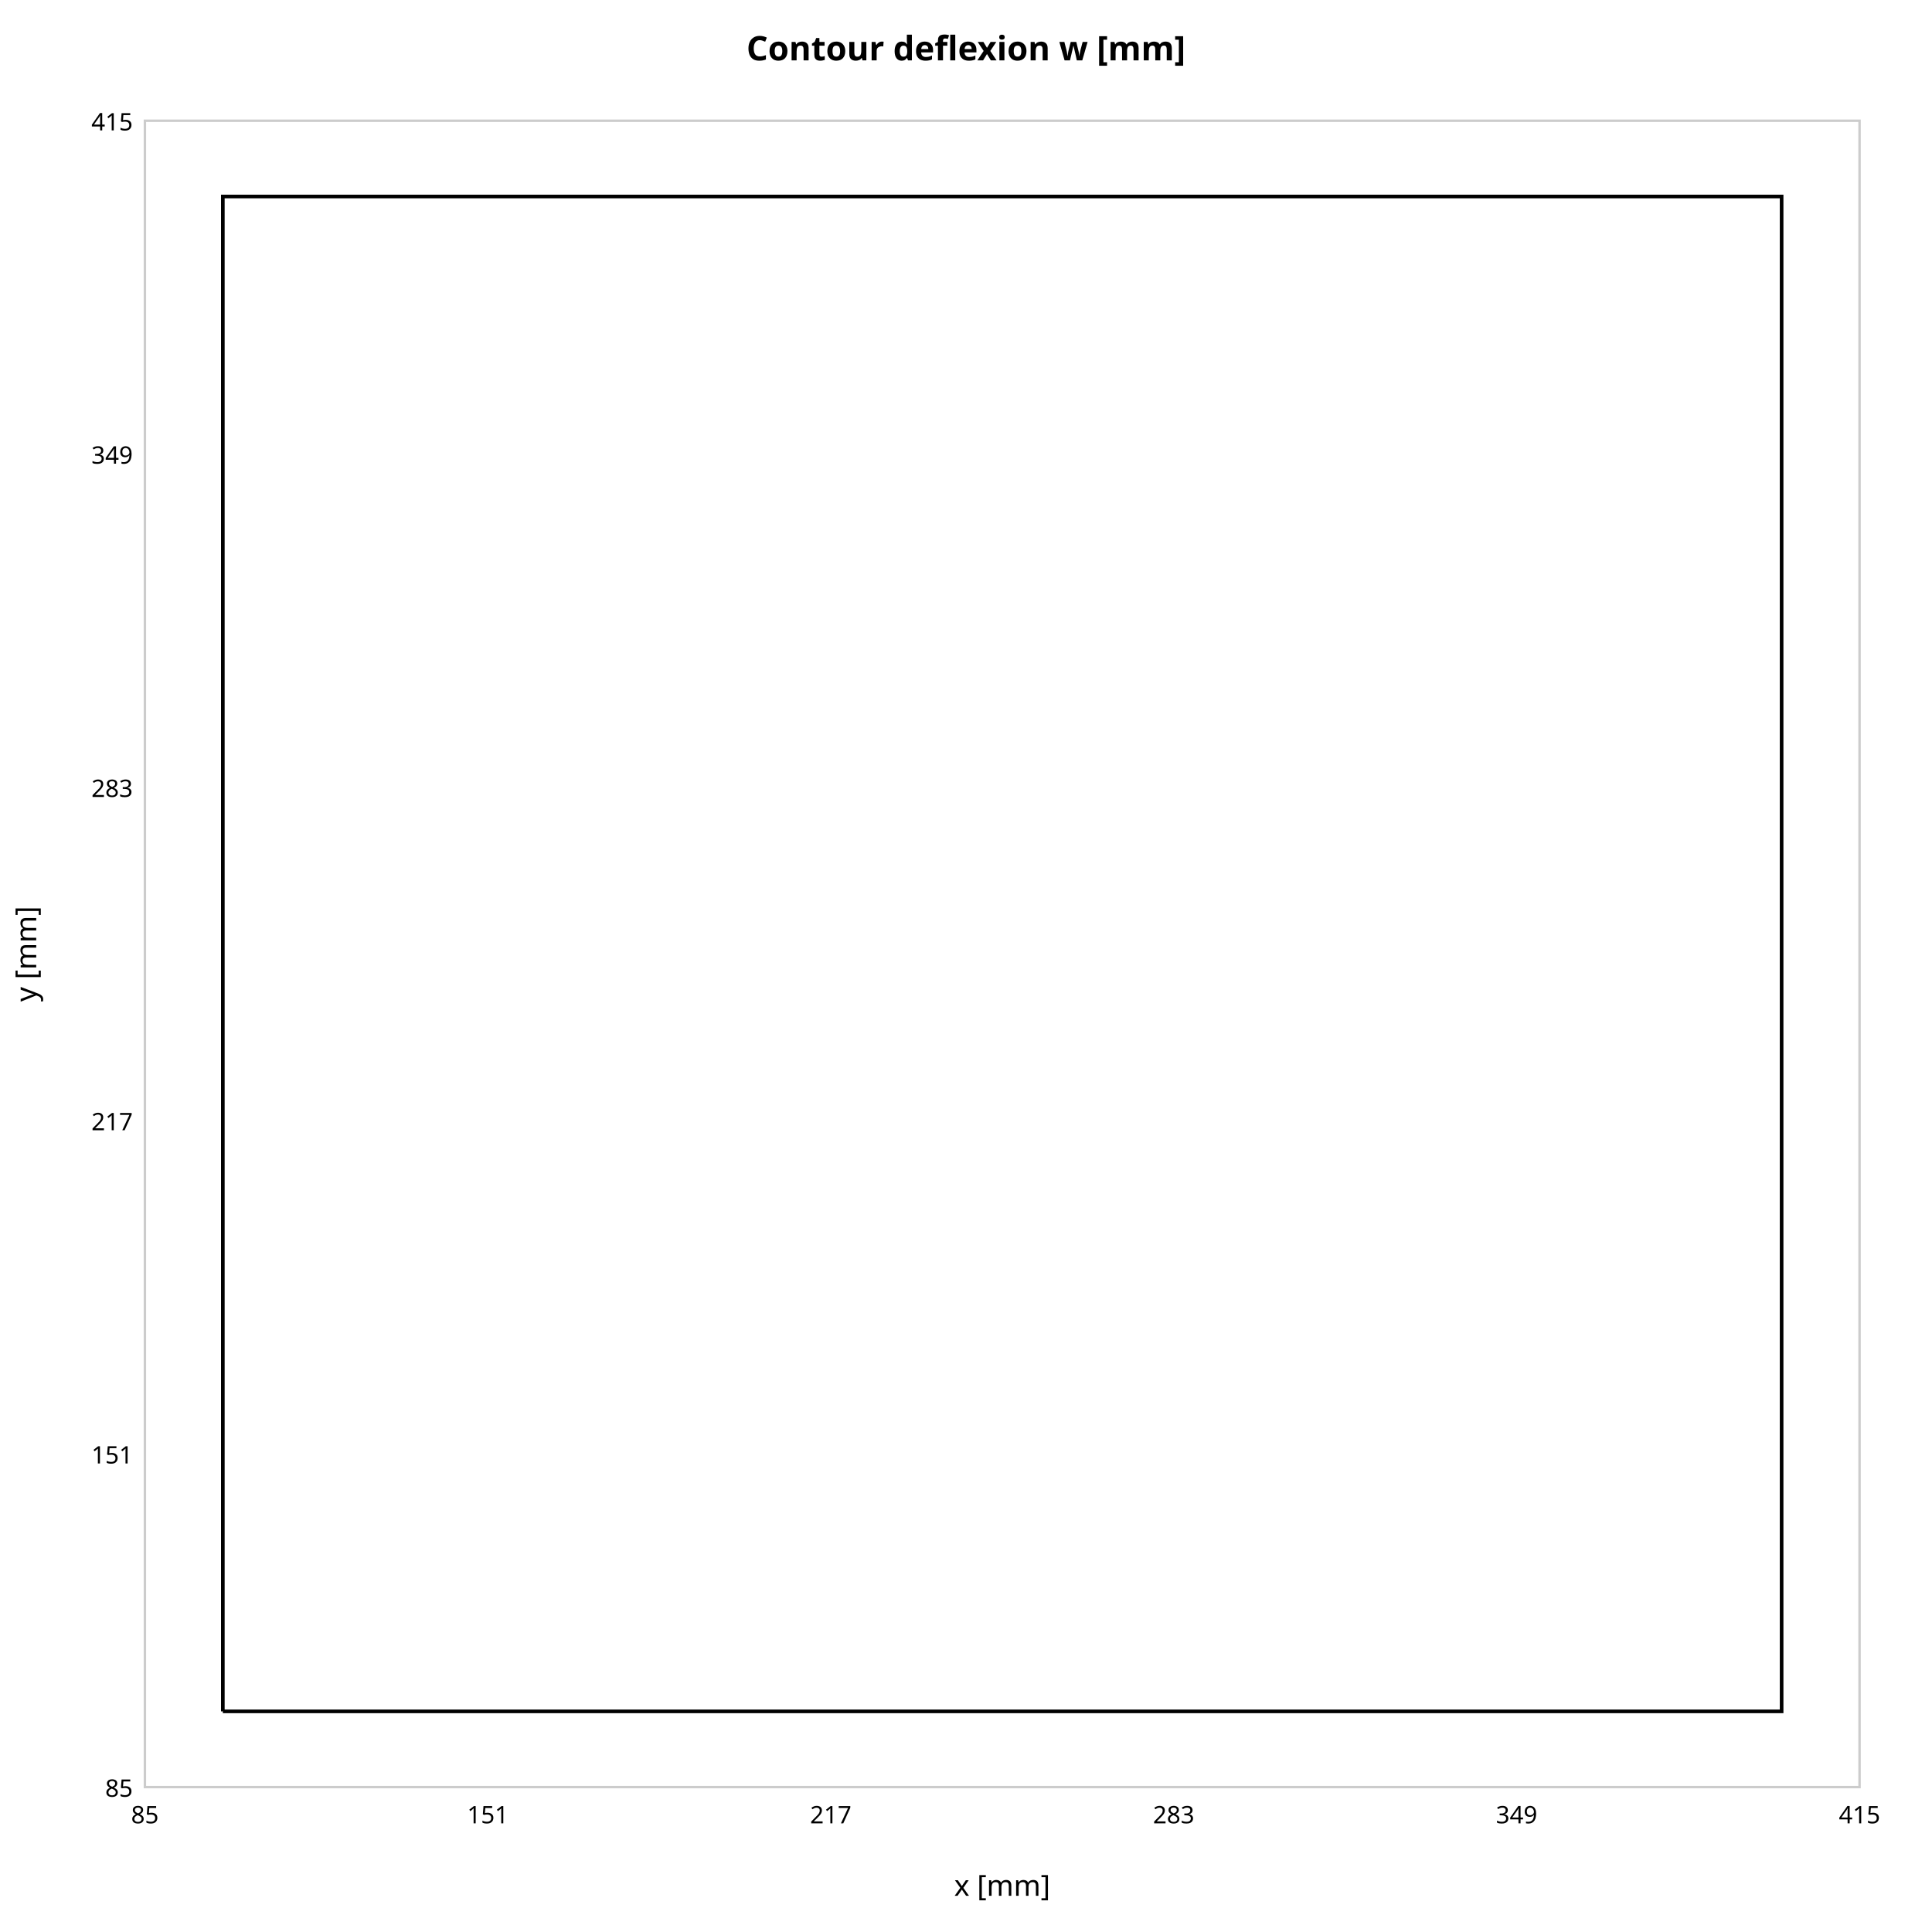
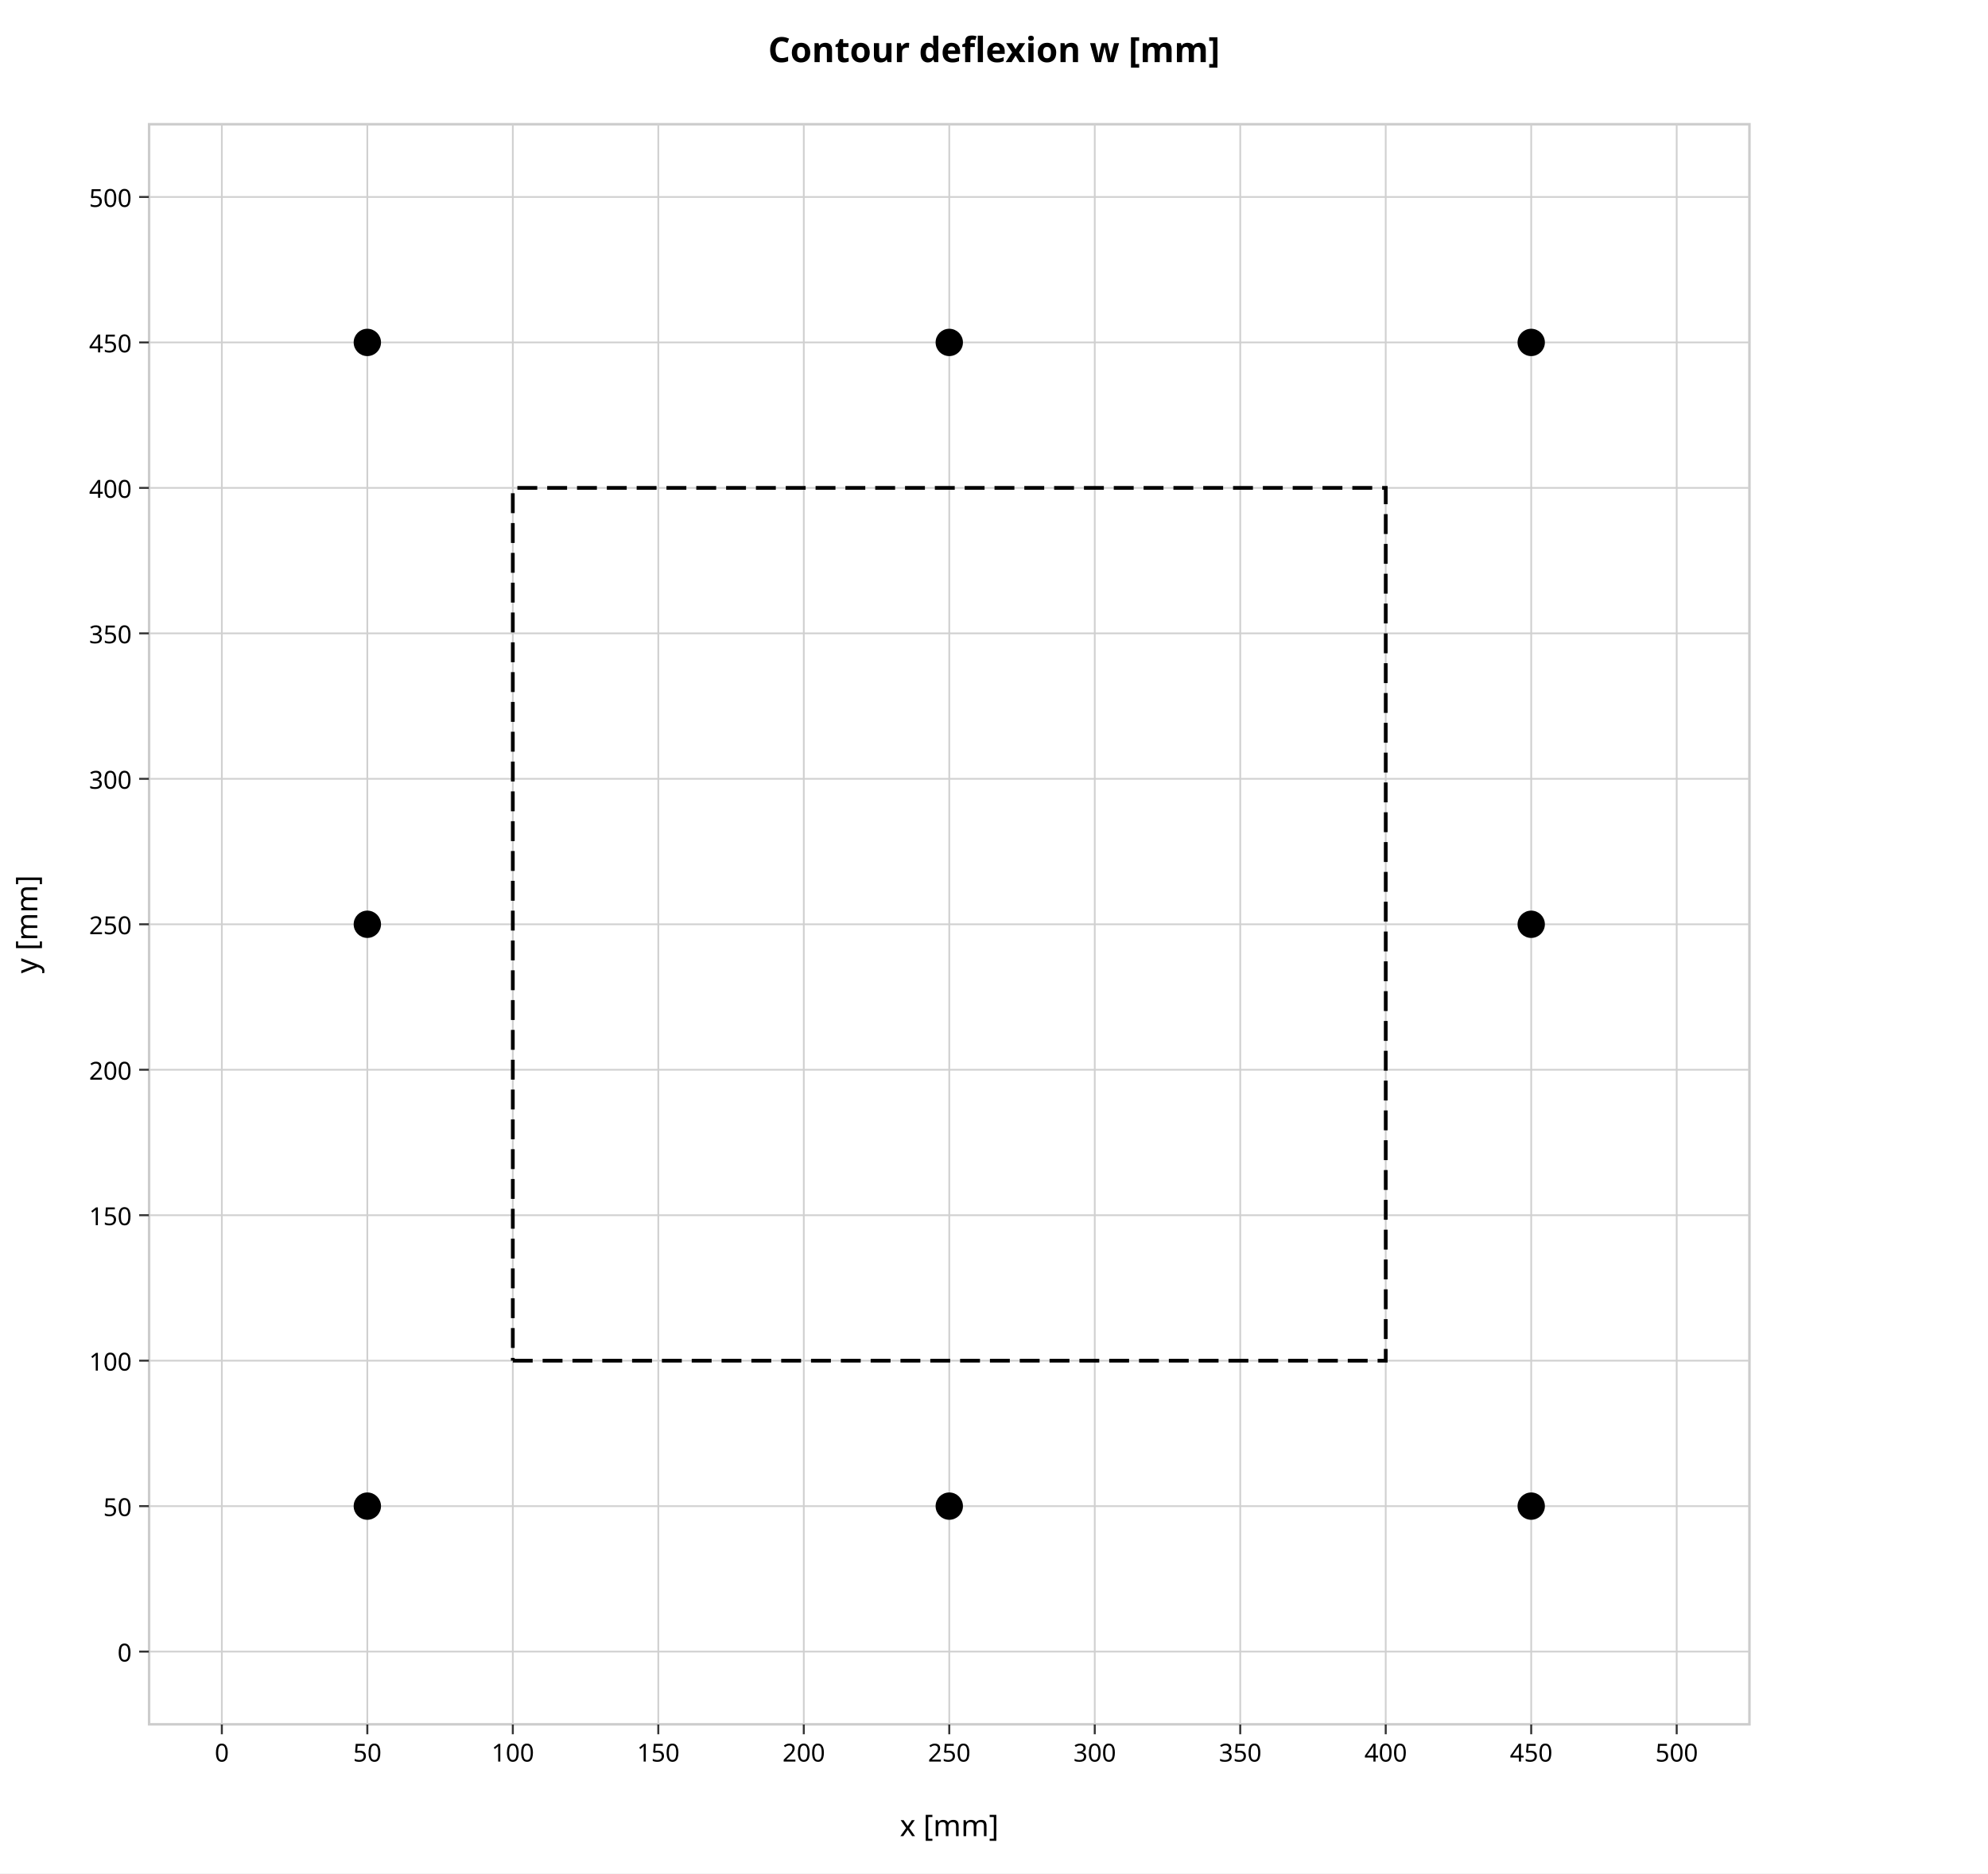
- <svg xmlns="http://www.w3.org/2000/svg" width="800" height="800" viewBox="0 0 800 800">
-   <rect x="0" y="0" width="800" height="800" fill="white" />
-   <rect x="60" y="50" width="710" height="690" fill="none" stroke="#ccc" />
+ <svg xmlns="http://www.w3.org/2000/svg" width="800" height="754" viewBox="0 0 800 754">
+   <rect x="0" y="0" width="800" height="754" fill="white" />
+   <rect x="60" y="50" width="644" height="644" fill="none" stroke="#ccc" />
  <text x="400" y="25" text-anchor="middle" font-family="sans-serif" font-size="14" font-weight="bold">Contour deflexion w [mm]</text>
-   <text x="415" y="785" text-anchor="middle" font-family="sans-serif" font-size="12">x [mm]</text>
-   <text x="15" y="395" text-anchor="middle" font-family="sans-serif" font-size="12" transform="rotate(-90 15 395)">y [mm]</text>
-   <text x="60" y="755" text-anchor="middle" font-family="sans-serif" font-size="10">85</text>
-   <text x="55" y="744" text-anchor="end" font-family="sans-serif" font-size="10">85</text>
-   <text x="202" y="755" text-anchor="middle" font-family="sans-serif" font-size="10">151</text>
-   <text x="55" y="606" text-anchor="end" font-family="sans-serif" font-size="10">151</text>
-   <text x="344" y="755" text-anchor="middle" font-family="sans-serif" font-size="10">217</text>
-   <text x="55" y="468" text-anchor="end" font-family="sans-serif" font-size="10">217</text>
-   <text x="486" y="755" text-anchor="middle" font-family="sans-serif" font-size="10">283</text>
-   <text x="55" y="330" text-anchor="end" font-family="sans-serif" font-size="10">283</text>
-   <text x="628" y="755" text-anchor="middle" font-family="sans-serif" font-size="10">349</text>
-   <text x="55" y="192" text-anchor="end" font-family="sans-serif" font-size="10">349</text>
-   <text x="770" y="755" text-anchor="middle" font-family="sans-serif" font-size="10">415</text>
-   <text x="55" y="54" text-anchor="end" font-family="sans-serif" font-size="10">415</text>
+   <text x="382" y="739" text-anchor="middle" font-family="sans-serif" font-size="12">x [mm]</text>
+   <text x="15" y="372" text-anchor="middle" font-family="sans-serif" font-size="12" transform="rotate(-90 15 372)">y [mm]</text>
+   <text x="89.273" y="709" text-anchor="middle" font-family="sans-serif" font-size="10">0</text>
+   <line x1="89.273" y1="694" x2="89.273" y2="698" stroke="#333" stroke-width="0.8" />
+   <line x1="89.273" y1="50" x2="89.273" y2="694" stroke="#d0d0d0" stroke-width="0.7" />
+   <text x="147.818" y="709" text-anchor="middle" font-family="sans-serif" font-size="10">50</text>
+   <line x1="147.818" y1="694" x2="147.818" y2="698" stroke="#333" stroke-width="0.8" />
+   <line x1="147.818" y1="50" x2="147.818" y2="694" stroke="#d0d0d0" stroke-width="0.7" />
+   <text x="206.364" y="709" text-anchor="middle" font-family="sans-serif" font-size="10">100</text>
+   <line x1="206.364" y1="694" x2="206.364" y2="698" stroke="#333" stroke-width="0.8" />
+   <line x1="206.364" y1="50" x2="206.364" y2="694" stroke="#d0d0d0" stroke-width="0.7" />
+   <text x="264.909" y="709" text-anchor="middle" font-family="sans-serif" font-size="10">150</text>
+   <line x1="264.909" y1="694" x2="264.909" y2="698" stroke="#333" stroke-width="0.8" />
+   <line x1="264.909" y1="50" x2="264.909" y2="694" stroke="#d0d0d0" stroke-width="0.7" />
+   <text x="323.455" y="709" text-anchor="middle" font-family="sans-serif" font-size="10">200</text>
+   <line x1="323.455" y1="694" x2="323.455" y2="698" stroke="#333" stroke-width="0.8" />
+   <line x1="323.455" y1="50" x2="323.455" y2="694" stroke="#d0d0d0" stroke-width="0.7" />
+   <text x="382" y="709" text-anchor="middle" font-family="sans-serif" font-size="10">250</text>
+   <line x1="382" y1="694" x2="382" y2="698" stroke="#333" stroke-width="0.8" />
+   <line x1="382" y1="50" x2="382" y2="694" stroke="#d0d0d0" stroke-width="0.7" />
+   <text x="440.545" y="709" text-anchor="middle" font-family="sans-serif" font-size="10">300</text>
+   <line x1="440.545" y1="694" x2="440.545" y2="698" stroke="#333" stroke-width="0.8" />
+   <line x1="440.545" y1="50" x2="440.545" y2="694" stroke="#d0d0d0" stroke-width="0.7" />
+   <text x="499.091" y="709" text-anchor="middle" font-family="sans-serif" font-size="10">350</text>
+   <line x1="499.091" y1="694" x2="499.091" y2="698" stroke="#333" stroke-width="0.8" />
+   <line x1="499.091" y1="50" x2="499.091" y2="694" stroke="#d0d0d0" stroke-width="0.7" />
+   <text x="557.636" y="709" text-anchor="middle" font-family="sans-serif" font-size="10">400</text>
+   <line x1="557.636" y1="694" x2="557.636" y2="698" stroke="#333" stroke-width="0.8" />
+   <line x1="557.636" y1="50" x2="557.636" y2="694" stroke="#d0d0d0" stroke-width="0.7" />
+   <text x="616.182" y="709" text-anchor="middle" font-family="sans-serif" font-size="10">450</text>
+   <line x1="616.182" y1="694" x2="616.182" y2="698" stroke="#333" stroke-width="0.8" />
+   <line x1="616.182" y1="50" x2="616.182" y2="694" stroke="#d0d0d0" stroke-width="0.7" />
+   <text x="674.727" y="709" text-anchor="middle" font-family="sans-serif" font-size="10">500</text>
+   <line x1="674.727" y1="694" x2="674.727" y2="698" stroke="#333" stroke-width="0.8" />
+   <line x1="674.727" y1="50" x2="674.727" y2="694" stroke="#d0d0d0" stroke-width="0.7" />
+   <text x="53" y="668.727" text-anchor="end" font-family="sans-serif" font-size="10">0</text>
+   <line x1="56" y1="664.727" x2="60" y2="664.727" stroke="#333" stroke-width="0.8" />
+   <line x1="60" y1="664.727" x2="704" y2="664.727" stroke="#d0d0d0" stroke-width="0.7" />
+   <text x="53" y="610.182" text-anchor="end" font-family="sans-serif" font-size="10">50</text>
+   <line x1="56" y1="606.182" x2="60" y2="606.182" stroke="#333" stroke-width="0.8" />
+   <line x1="60" y1="606.182" x2="704" y2="606.182" stroke="#d0d0d0" stroke-width="0.7" />
+   <text x="53" y="551.636" text-anchor="end" font-family="sans-serif" font-size="10">100</text>
+   <line x1="56" y1="547.636" x2="60" y2="547.636" stroke="#333" stroke-width="0.8" />
+   <line x1="60" y1="547.636" x2="704" y2="547.636" stroke="#d0d0d0" stroke-width="0.7" />
+   <text x="53" y="493.091" text-anchor="end" font-family="sans-serif" font-size="10">150</text>
+   <line x1="56" y1="489.091" x2="60" y2="489.091" stroke="#333" stroke-width="0.8" />
+   <line x1="60" y1="489.091" x2="704" y2="489.091" stroke="#d0d0d0" stroke-width="0.7" />
+   <text x="53" y="434.545" text-anchor="end" font-family="sans-serif" font-size="10">200</text>
+   <line x1="56" y1="430.545" x2="60" y2="430.545" stroke="#333" stroke-width="0.8" />
+   <line x1="60" y1="430.545" x2="704" y2="430.545" stroke="#d0d0d0" stroke-width="0.7" />
+   <text x="53" y="376" text-anchor="end" font-family="sans-serif" font-size="10">250</text>
+   <line x1="56" y1="372" x2="60" y2="372" stroke="#333" stroke-width="0.8" />
+   <line x1="60" y1="372" x2="704" y2="372" stroke="#d0d0d0" stroke-width="0.7" />
+   <text x="53" y="317.455" text-anchor="end" font-family="sans-serif" font-size="10">300</text>
+   <line x1="56" y1="313.455" x2="60" y2="313.455" stroke="#333" stroke-width="0.8" />
+   <line x1="60" y1="313.455" x2="704" y2="313.455" stroke="#d0d0d0" stroke-width="0.7" />
+   <text x="53" y="258.909" text-anchor="end" font-family="sans-serif" font-size="10">350</text>
+   <line x1="56" y1="254.909" x2="60" y2="254.909" stroke="#333" stroke-width="0.8" />
+   <line x1="60" y1="254.909" x2="704" y2="254.909" stroke="#d0d0d0" stroke-width="0.7" />
+   <text x="53" y="200.364" text-anchor="end" font-family="sans-serif" font-size="10">400</text>
+   <line x1="56" y1="196.364" x2="60" y2="196.364" stroke="#333" stroke-width="0.8" />
+   <line x1="60" y1="196.364" x2="704" y2="196.364" stroke="#d0d0d0" stroke-width="0.7" />
+   <text x="53" y="141.818" text-anchor="end" font-family="sans-serif" font-size="10">450</text>
+   <line x1="56" y1="137.818" x2="60" y2="137.818" stroke="#333" stroke-width="0.8" />
+   <line x1="60" y1="137.818" x2="704" y2="137.818" stroke="#d0d0d0" stroke-width="0.7" />
+   <text x="53" y="83.273" text-anchor="end" font-family="sans-serif" font-size="10">500</text>
+   <line x1="56" y1="79.273" x2="60" y2="79.273" stroke="#333" stroke-width="0.8" />
+   <line x1="60" y1="79.273" x2="704" y2="79.273" stroke="#d0d0d0" stroke-width="0.7" />
  <defs>
    <clipPath id="plot">
-       <rect x="60" y="50" width="710" height="690" />
+       <rect x="60" y="50" width="644" height="644" />
    </clipPath>
  </defs>
  <g clip-path="url(#plot)">
-     <polyline points="92.27,708.64 737.73,708.64 737.73,81.36 92.27,81.36 92.27,708.64" fill="none" stroke="black" stroke-width="1.5" />
+     <circle cx="147.82" cy="606.18" r="5.00" fill="#000000" stroke="#000000" stroke-width="1" />
+     <circle cx="382.00" cy="606.18" r="5.00" fill="#000000" stroke="#000000" stroke-width="1" />
+     <circle cx="616.18" cy="606.18" r="5.00" fill="#000000" stroke="#000000" stroke-width="1" />
+     <circle cx="147.82" cy="372.00" r="5.00" fill="#000000" stroke="#000000" stroke-width="1" />
+     <circle cx="616.18" cy="372.00" r="5.00" fill="#000000" stroke="#000000" stroke-width="1" />
+     <circle cx="147.82" cy="137.82" r="5.00" fill="#000000" stroke="#000000" stroke-width="1" />
+     <circle cx="382.00" cy="137.82" r="5.00" fill="#000000" stroke="#000000" stroke-width="1" />
+     <circle cx="616.18" cy="137.82" r="5.00" fill="#000000" stroke="#000000" stroke-width="1" />
+     <polyline points="206.36,547.64 557.64,547.64 557.64,196.36 206.36,196.36 206.36,547.64" fill="none" stroke="#000000" stroke-width="1.5" stroke-dasharray="8,4" />
  </g>
</svg>
